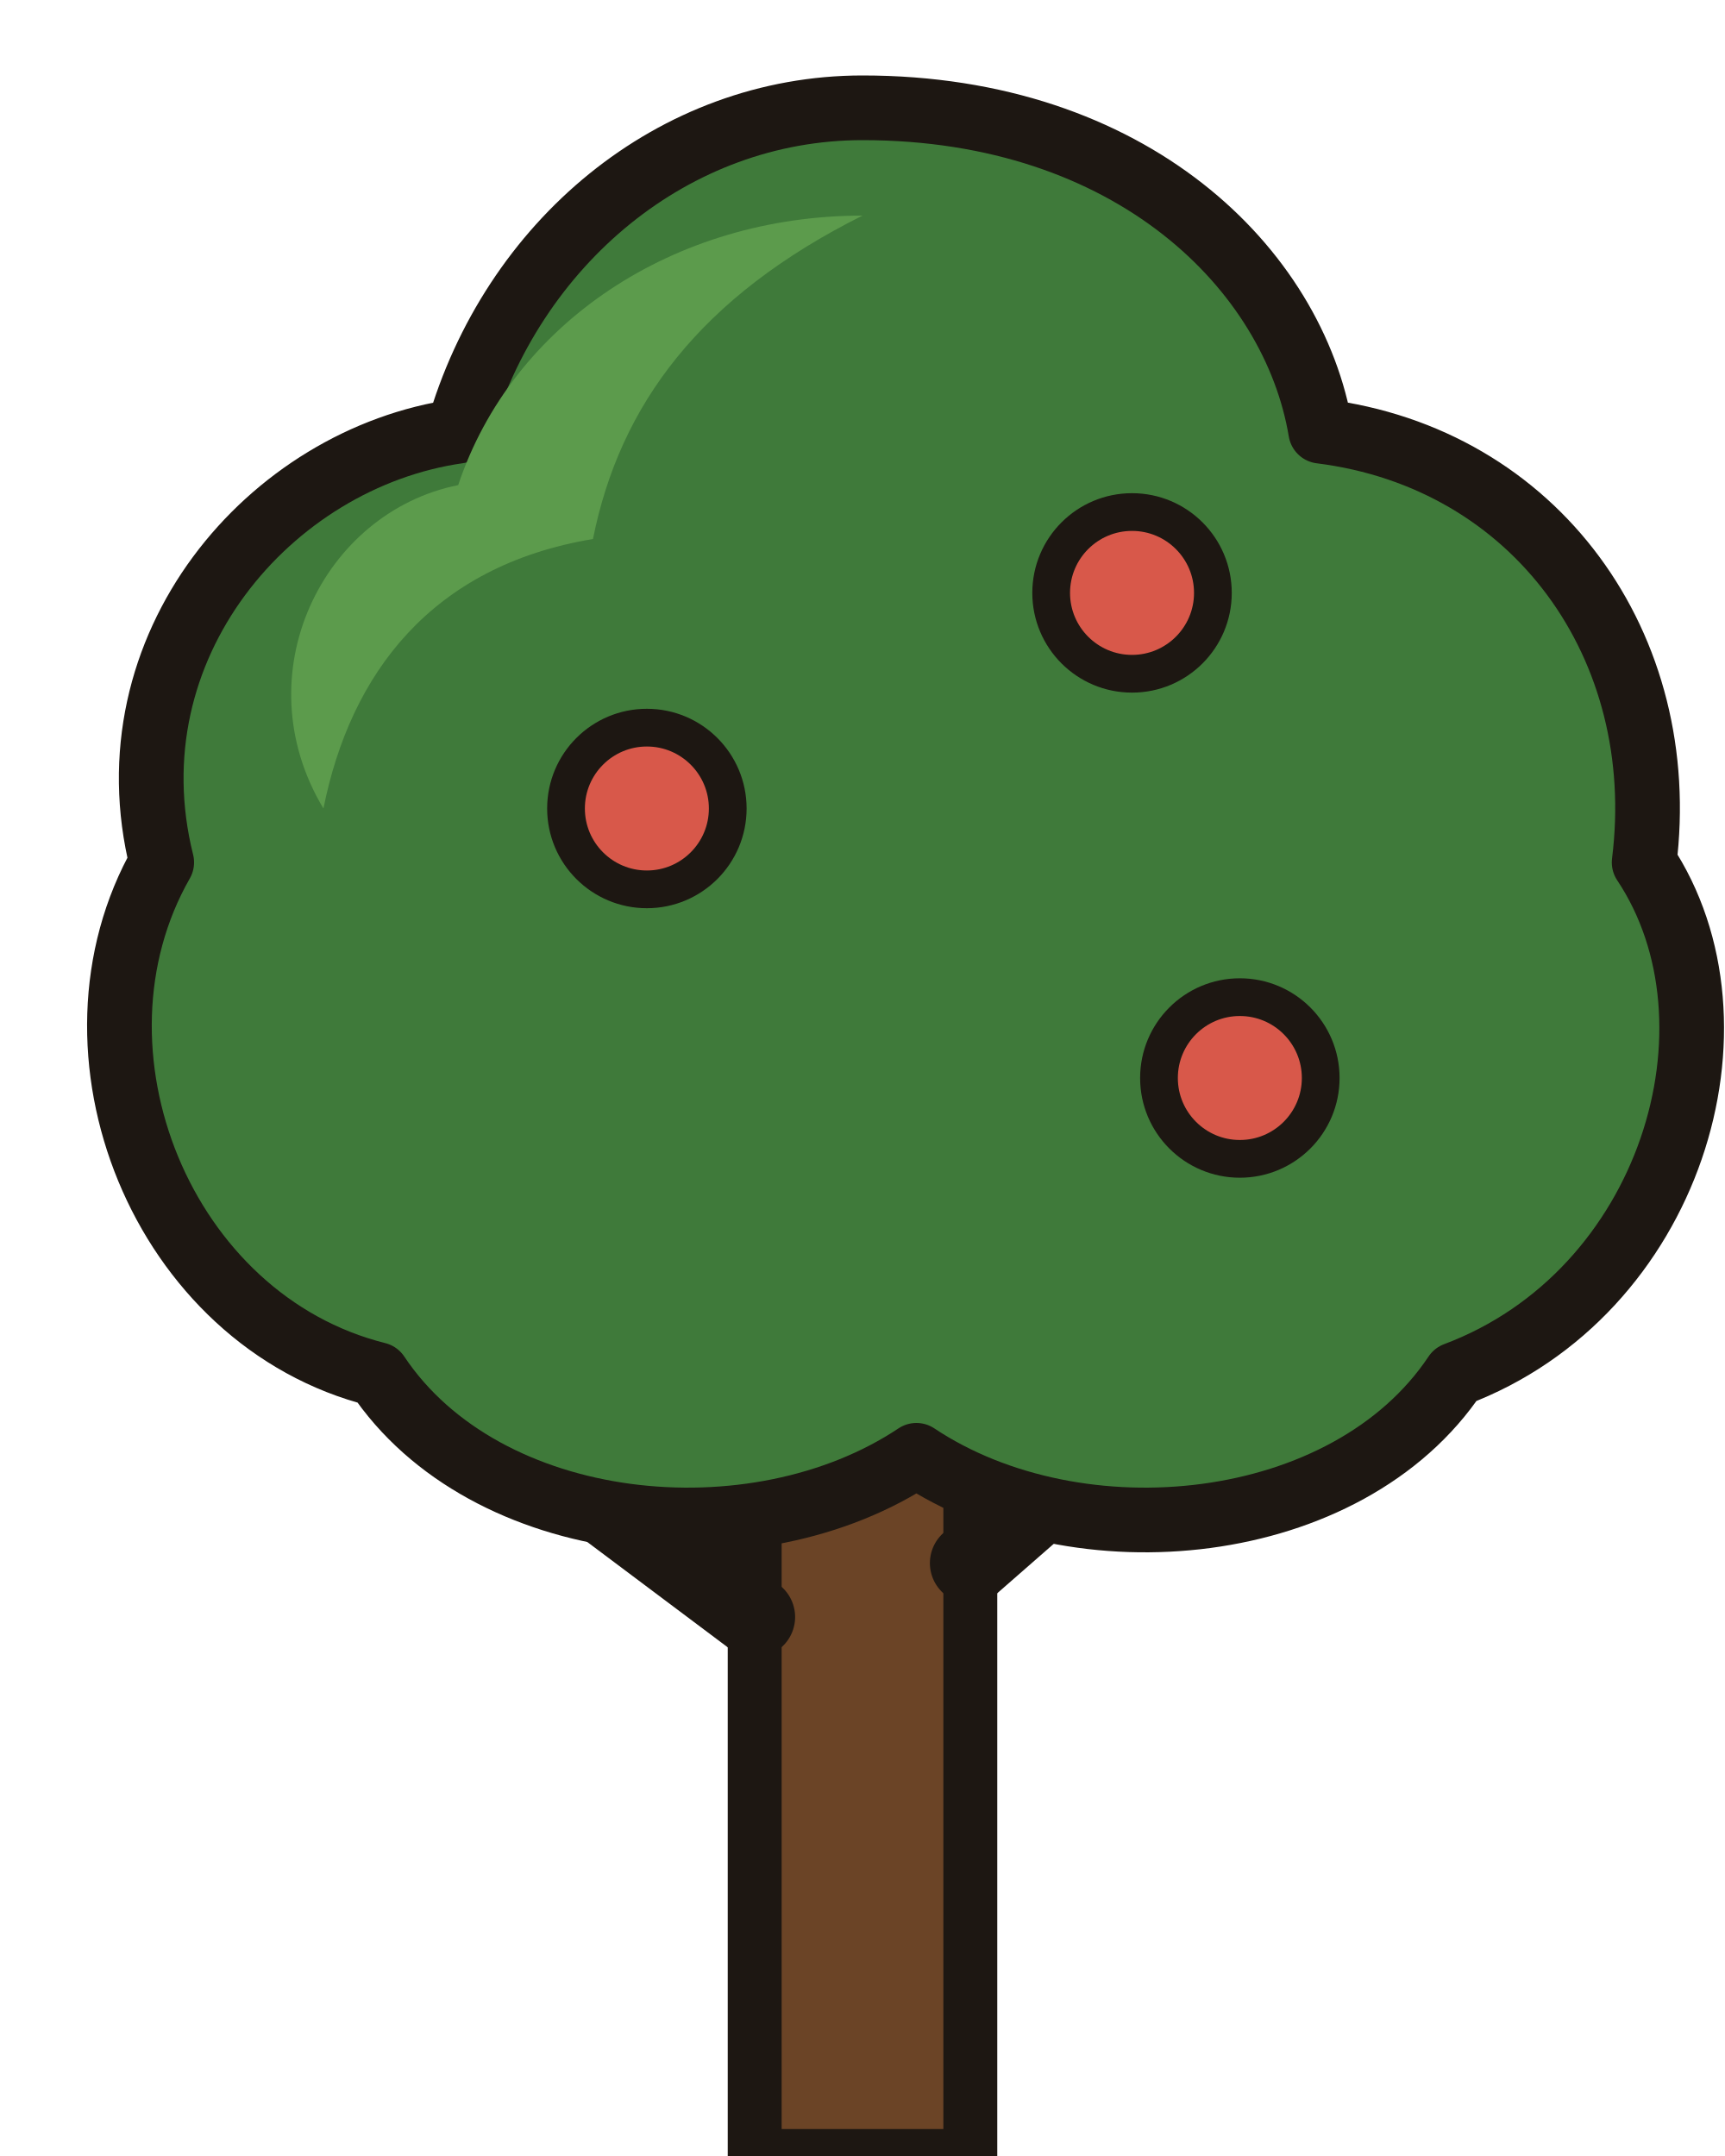
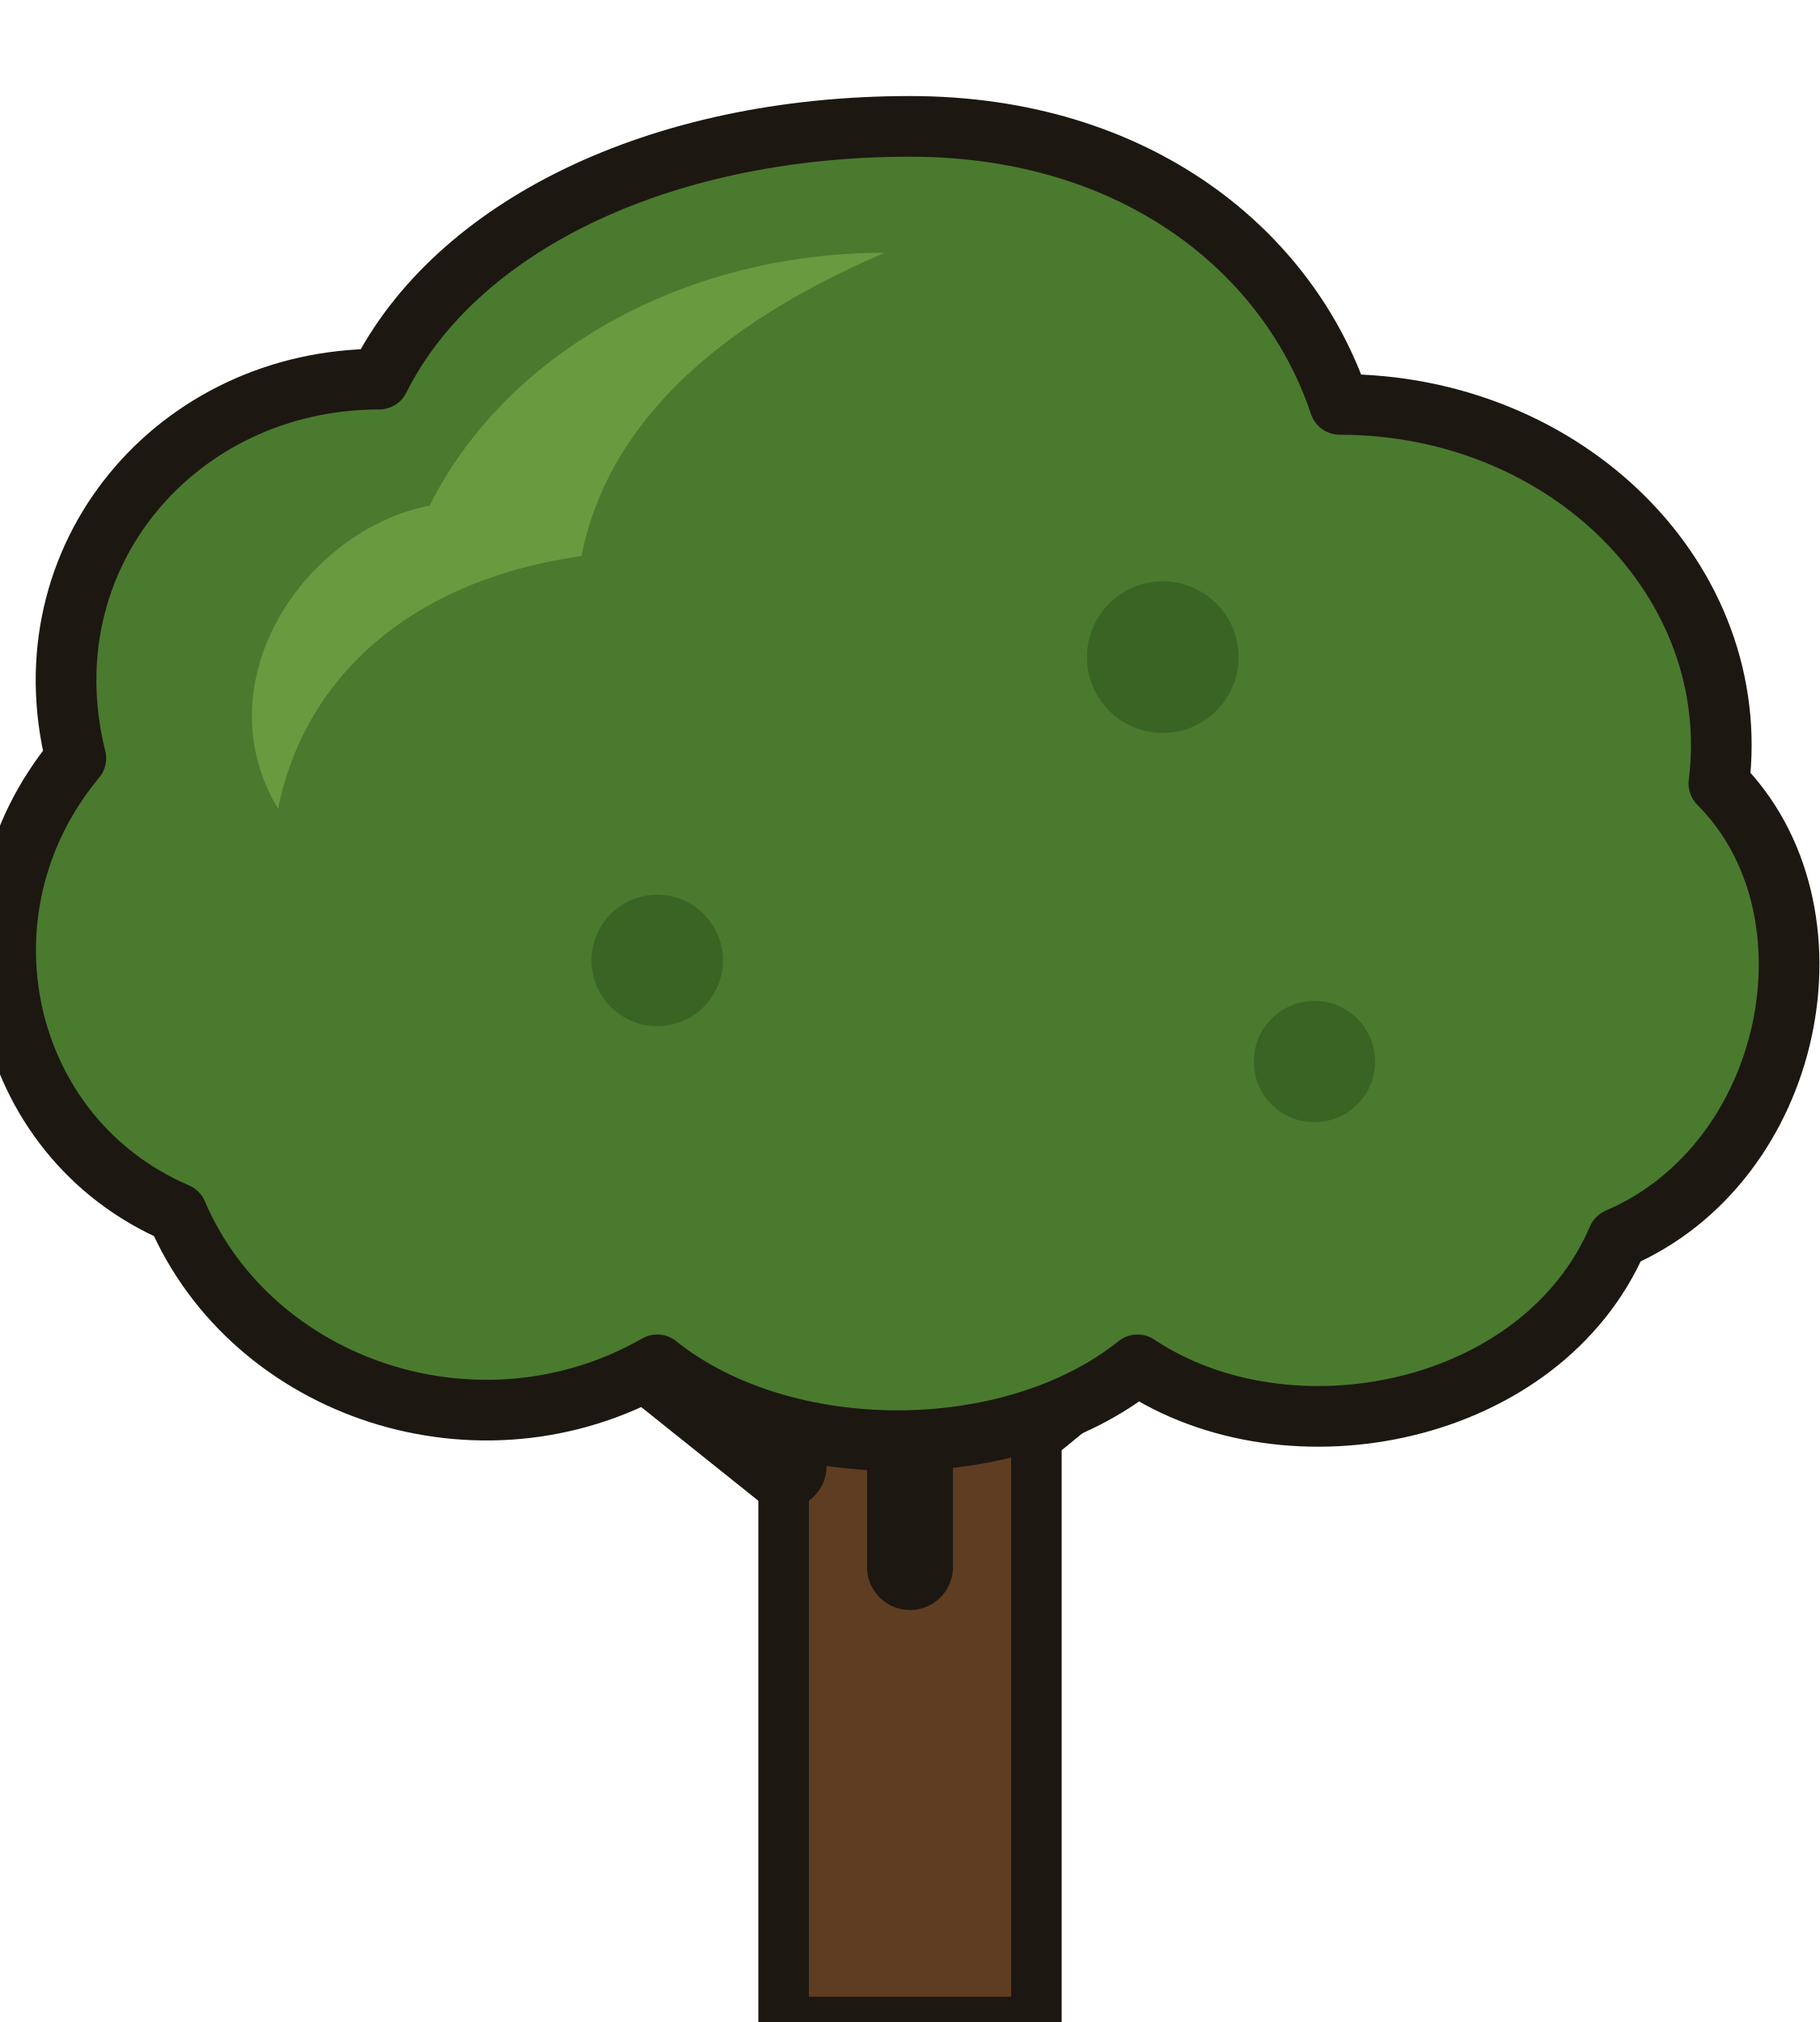
- <svg xmlns="http://www.w3.org/2000/svg" width="64" height="80" viewBox="0 0 64 80">
-   <path d="M28 80V52h8v28z" fill="#6b4426" stroke="#1d1712" stroke-width="2" />
-   <path d="M28 60l-8-6M36 58l8-7" stroke="#1d1712" stroke-width="3" stroke-linecap="round" />
-   <path d="M32 4c10 0 16 6 17 12 8 1 13 8 12 16 4 6 1 16-7 19-4 6-14 7-20 3-6 4-16 3-20-3-8-2-12-12-8-19-2-8 4-15 11-16 2-7 8-12 15-12z" fill="#3f7a3a" stroke="#1d1712" stroke-width="2.4" stroke-linejoin="round" />
-   <path d="M17 18c2-6 8-10 15-10-6 3-9 7-10 12-6 1-9 5-10 10-3-5 0-11 5-12z" fill="#5c9b4c" />
-   <g fill="#d8584a" stroke="#1d1712" stroke-width="1.4">
-     <circle cx="24" cy="30" r="3" />
-     <circle cx="42" cy="22" r="3" />
-     <circle cx="46" cy="40" r="3" />
+ <svg xmlns="http://www.w3.org/2000/svg" width="72" height="80" viewBox="0 0 72 80">
+   <path d="M31 80V50h10v30z" fill="#5f3d22" stroke="#1d1712" stroke-width="2" />
+   <path d="M31 58l-10-8M41 56l11-9M36 62v-10" stroke="#1d1712" stroke-width="3.4" stroke-linecap="round" />
+   <path d="M36 5c9 0 15 5 17 11 9 0 16 7 15 15 5 5 3 15-4 18-3 7-13 9-19 5-5 4-14 4-19 0-7 4-16 1-19-6-7-3-9-12-4-18-2-8 4-15 12-15 3-6 11-10 21-10z" fill="#4a7a2e" stroke="#1d1712" stroke-width="2.4" stroke-linejoin="round" />
+   <path d="M17 20c3-6 10-10 18-10-7 3-11 7-12 12-7 1-11 5-12 10-3-5 1-11 6-12z" fill="#6a9a40" />
+   <g fill="#3a6424">
+     <circle cx="46" cy="26" r="3" />
+     <circle cx="26" cy="38" r="2.6" />
+     <circle cx="52" cy="42" r="2.4" />
  </g>
</svg>
